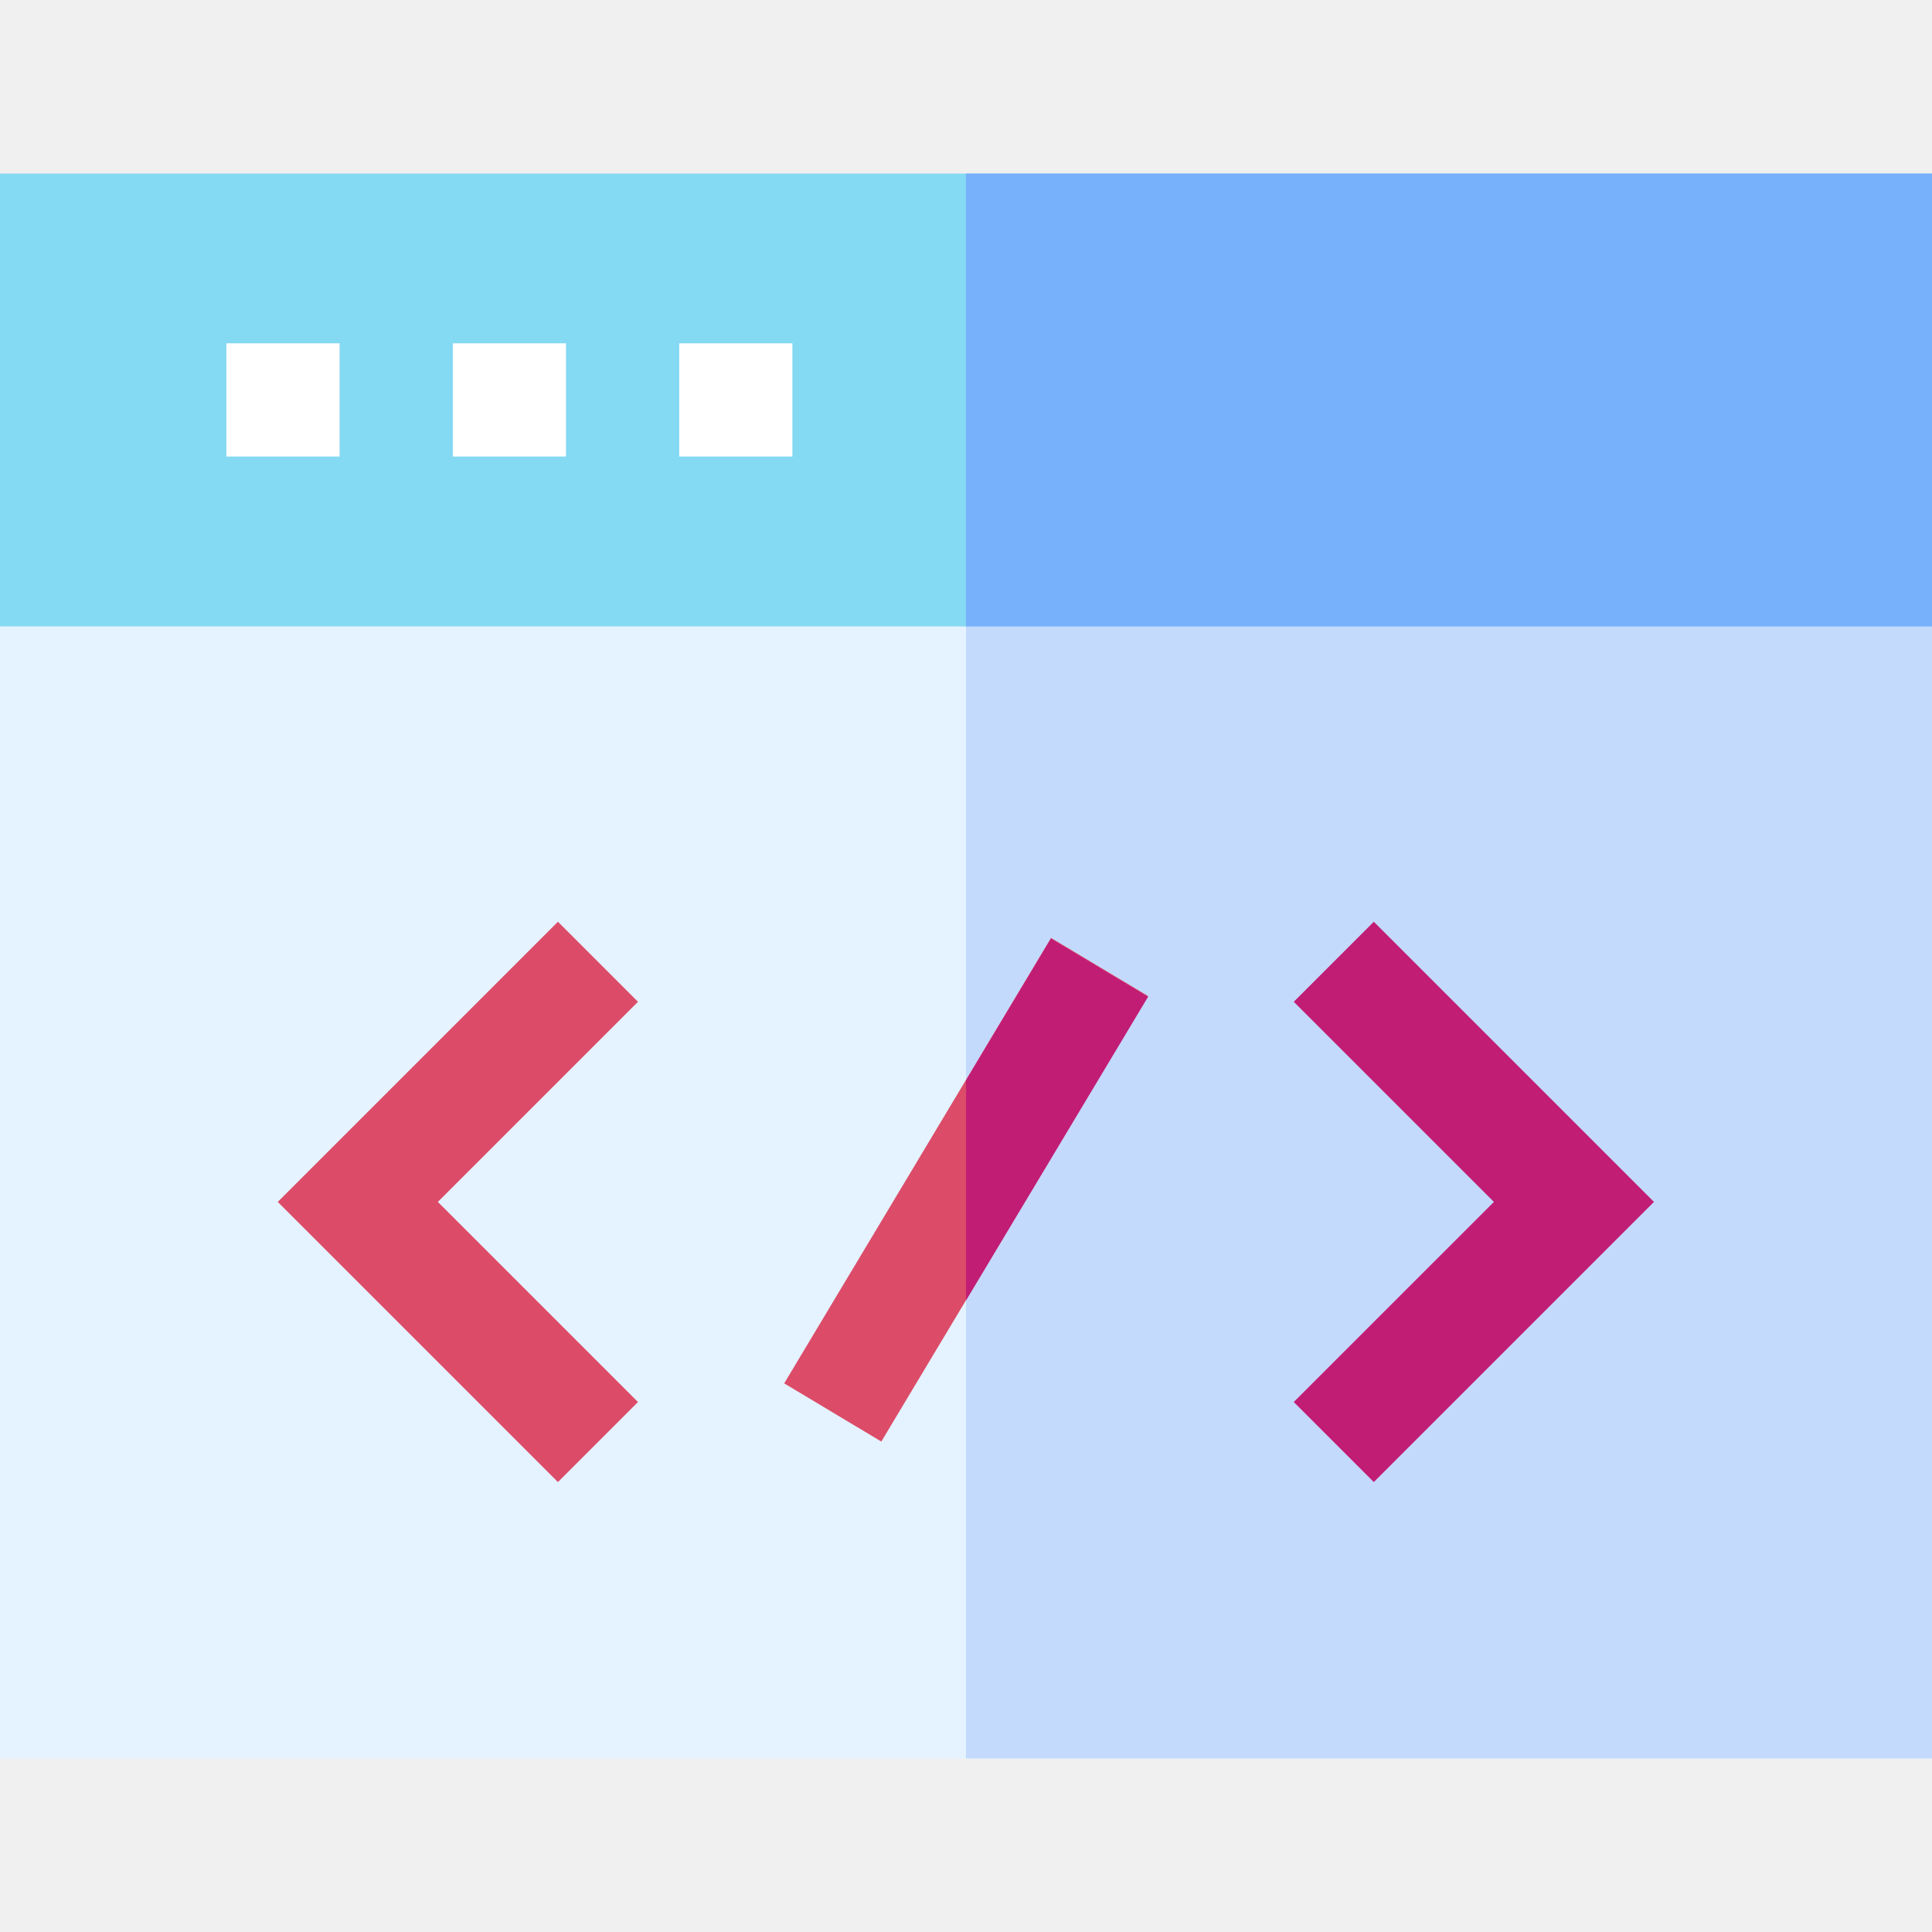
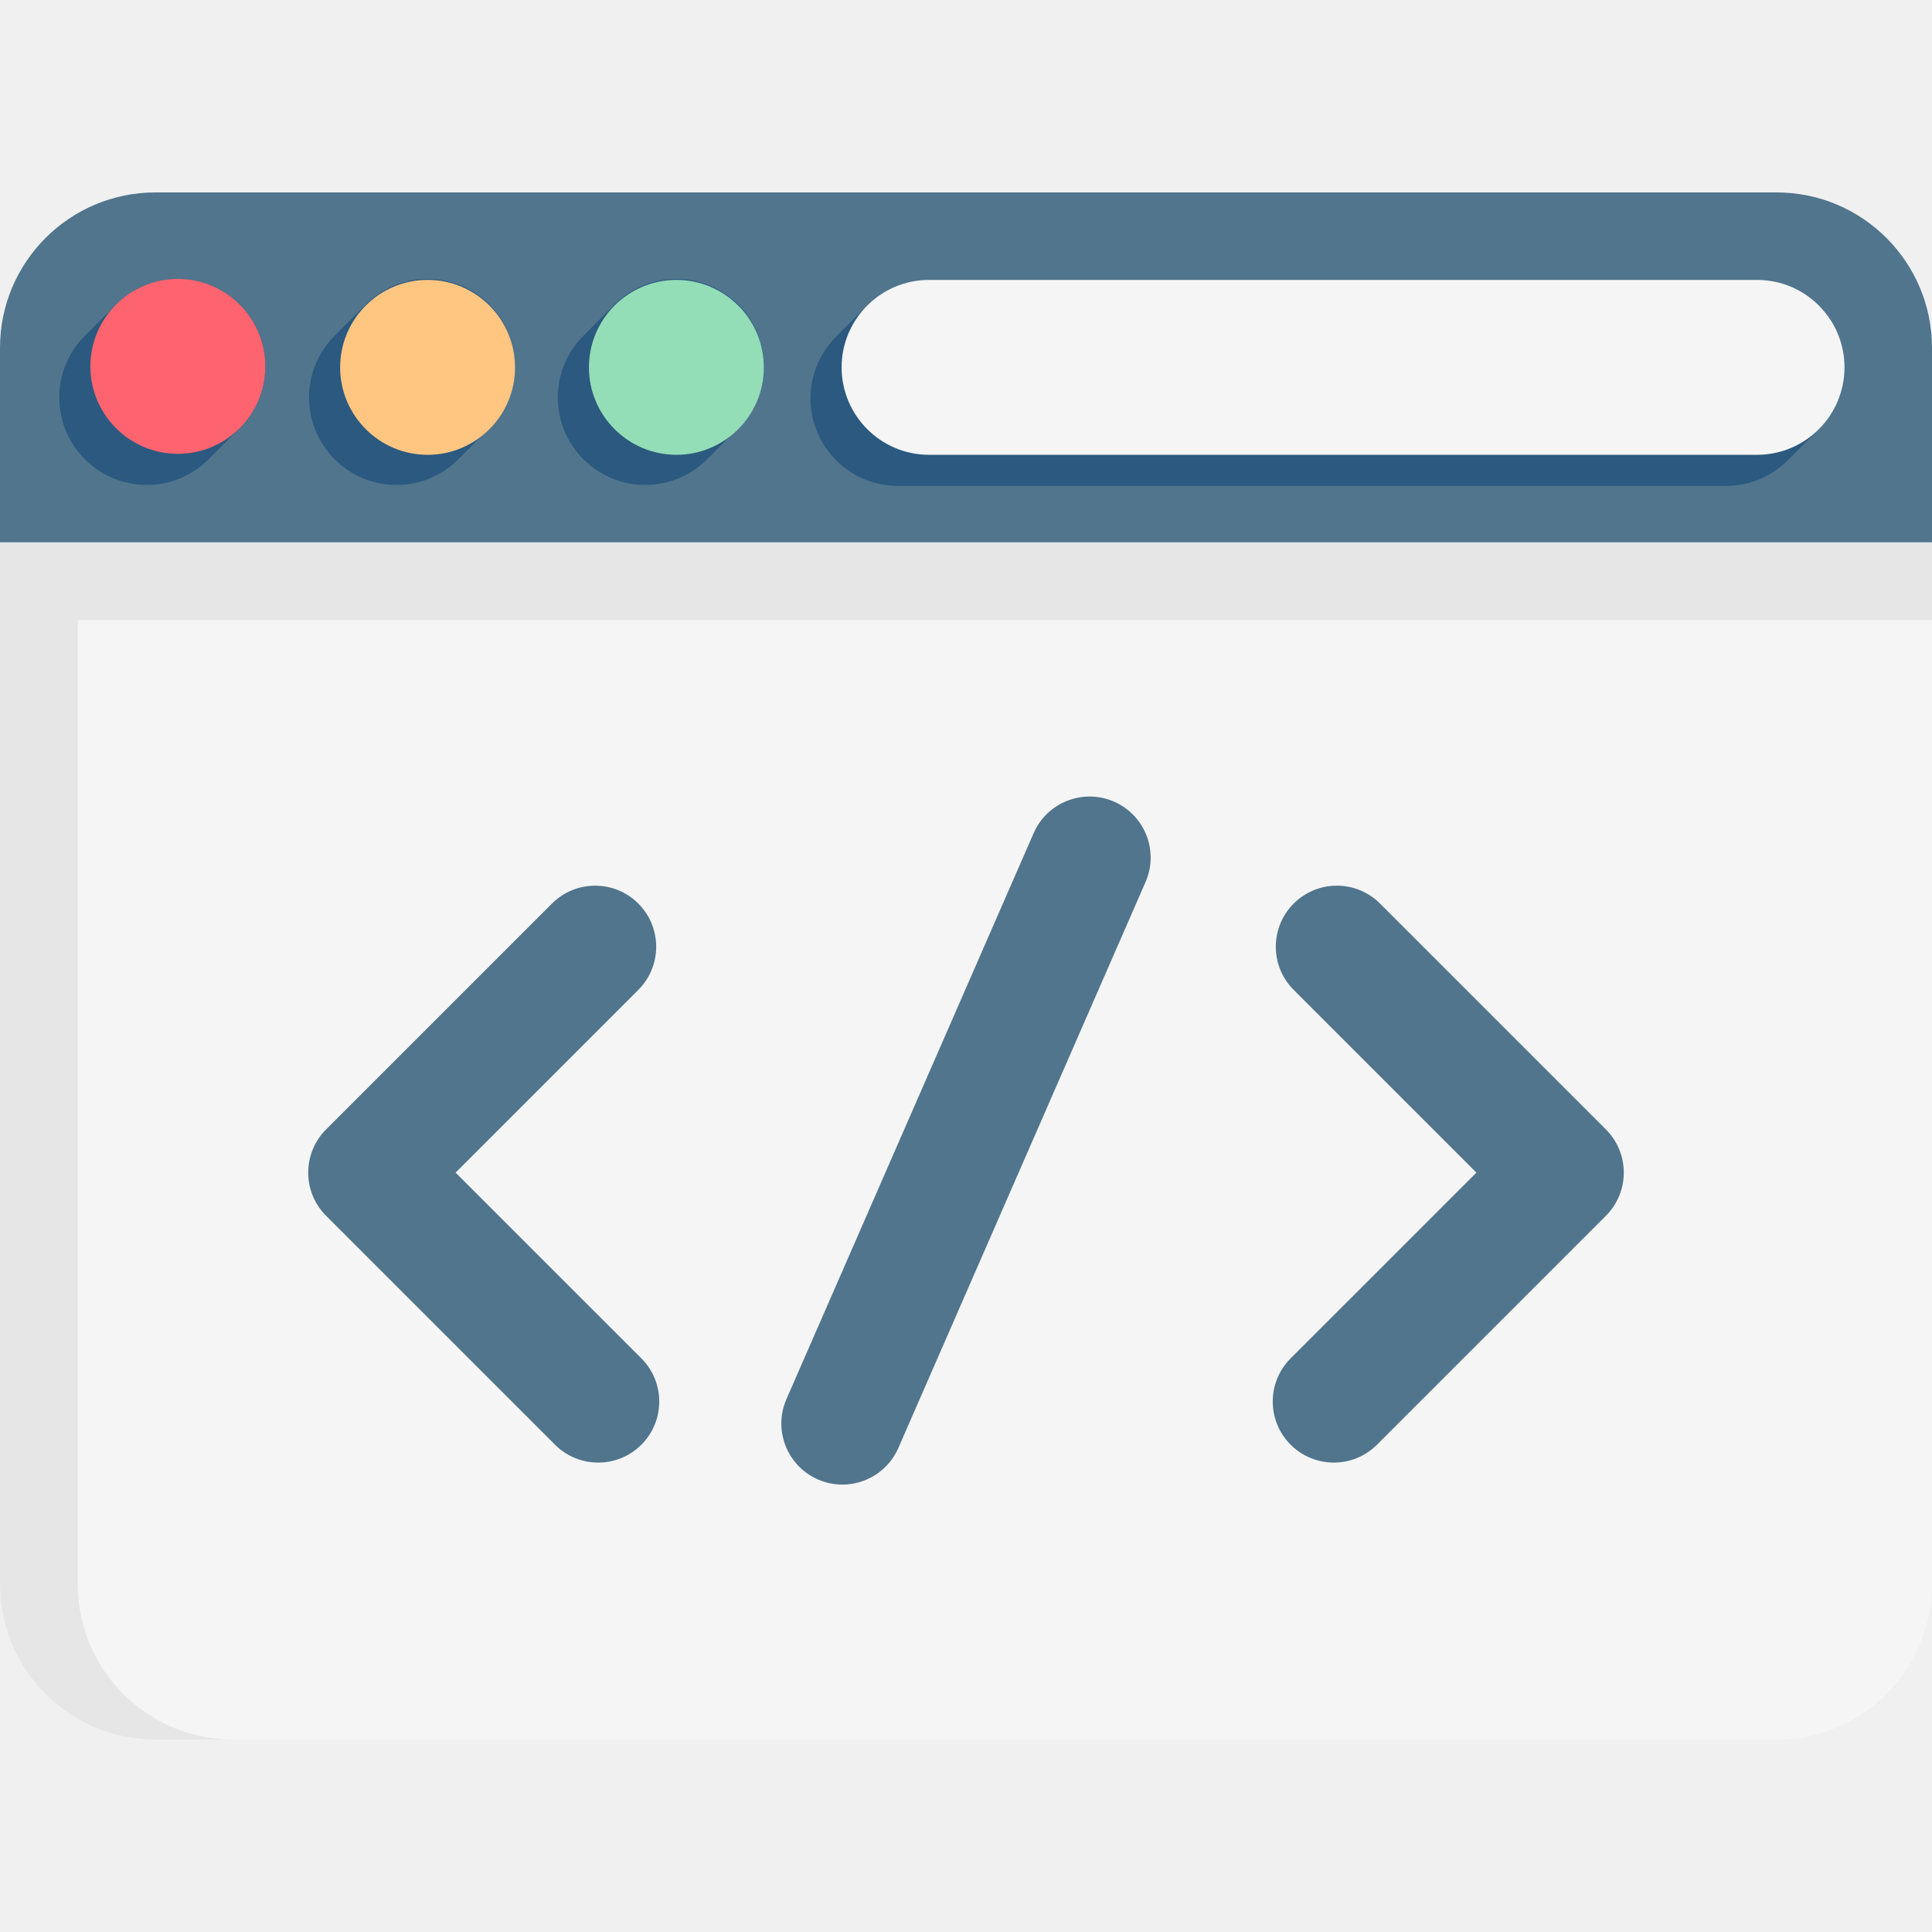
- <svg xmlns="http://www.w3.org/2000/svg" id="Capa_1" enable-background="new 0 0 512 512" height="512" viewBox="0 0 512 512" width="512">
-   <g id="XMLID_1471_">
-     <path id="XMLID_155_" d="m0 135.983h512v330.017h-512z" fill="#e4f3ff" />
-     <path id="XMLID_1455_" d="m256 135.983h256v330.017h-256z" fill="#c3dafd" />
-     <path id="XMLID_1454_" d="m0 46h512v119.999h-512z" fill="#84d9f3" />
-     <path id="XMLID_181_" d="m256 46h256v119.999h-256z" fill="#77b0fb" />
-     <g id="XMLID_121_">
-       <path id="XMLID_1448_" d="m60 90.983h30v30h-30z" fill="#fff" />
+ <svg xmlns="http://www.w3.org/2000/svg" id="Capa_1" enable-background="new 0 0 497 497" height="512" viewBox="0 0 497 497" width="512">
+   <g>
+     <path d="m497 139.5v268c0 22.09-17.91 40-40 40h-417c-22.09 0-40-17.91-40-40v-268z" fill="#f5f5f5" />
+     <path d="m497 159.5v-20l-248.5-10-248.5 10v20 248c0 22.09 17.91 40 40 40h20c-22.09 0-40-17.91-40-40v-248z" fill="#e6e6e6" />
+     <path d="m497 89.5v50h-497v-50c0-22.09 17.91-40 40-40h417c22.09 0 40 17.91 40 40z" fill="#50758d" />
+     <g fill="#2b597f">
+       <path d="m474.5 94.5c0-12.406-10.093-22.5-22.5-22.5h-213c-6.385 0-12.152 2.677-16.251 6.963-4.767 4.757-2.529 2.519-7.286 7.286-4.286 4.099-6.963 9.866-6.963 16.251 0 12.406 10.093 22.5 22.5 22.5h213c6.385 0 12.152-2.677 16.251-6.963 4.767-4.757 2.529-2.519 7.286-7.286 4.286-4.099 6.963-9.866 6.963-16.251z" />
+       <path d="m68.25 94.25c0-12.406-10.093-22.5-22.5-22.5-6.385 0-12.152 2.677-16.251 6.963-4.767 4.757-2.529 2.519-7.286 7.286-4.286 4.099-6.963 9.866-6.963 16.251 0 12.406 10.093 22.5 22.5 22.5 6.385 0 12.152-2.677 16.251-6.963 4.767-4.757 2.529-2.519 7.286-7.286 4.286-4.099 6.963-9.866 6.963-16.251z" />
+       <path d="m132.5 94.25c0-12.406-10.093-22.5-22.5-22.5-6.385 0-12.152 2.677-16.251 6.963-4.767 4.757-2.529 2.519-7.286 7.286-4.286 4.099-6.963 9.866-6.963 16.251 0 12.406 10.093 22.5 22.5 22.5 6.385 0 12.152-2.677 16.251-6.963 4.767-4.757 2.529-2.519 7.286-7.286 4.286-4.099 6.963-9.866 6.963-16.251z" />
+       <path d="m196.5 94.25c0-12.406-10.093-22.5-22.5-22.5-6.385 0-12.152 2.677-16.251 6.963-4.767 4.757-2.529 2.519-7.286 7.286-4.286 4.099-6.963 9.866-6.963 16.251 0 12.406 10.093 22.5 22.5 22.5 6.385 0 12.152-2.677 16.251-6.963 4.767-4.757 2.529-2.519 7.286-7.286 4.286-4.099 6.963-9.866 6.963-16.251z" />
    </g>
-     <g id="XMLID_1172_">
-       <path id="XMLID_119_" d="m120 90.983h30v30h-30z" fill="#fff" />
+     <path d="m45.75 116.75c-12.407 0-22.5-10.094-22.5-22.5s10.093-22.5 22.5-22.5 22.5 10.094 22.5 22.5-10.093 22.5-22.5 22.5z" fill="#fd646f" />
+     <path d="m110 117c-12.407 0-22.5-10.094-22.5-22.5s10.093-22.5 22.5-22.5 22.5 10.094 22.5 22.5-10.093 22.5-22.5 22.5z" fill="#ffc682" />
+     <path d="m174 117c-12.407 0-22.5-10.094-22.5-22.5s10.093-22.5 22.5-22.5 22.5 10.094 22.5 22.5-10.093 22.5-22.5 22.5z" fill="#93ddb7" />
+     <path d="m452 117h-213c-12.407 0-22.5-10.094-22.5-22.5s10.093-22.5 22.5-22.5h213c12.407 0 22.5 10.094 22.5 22.5s-10.093 22.5-22.5 22.5z" fill="#f5f5f5" />
+     <g fill="#50758d">
+       <path d="m216.697 381.904c-2.099 0-4.231-.423-6.278-1.317-7.948-3.472-11.577-12.729-8.105-20.678l63.589-145.584c3.472-7.947 12.728-11.574 20.678-8.105 7.948 3.472 11.577 12.729 8.105 20.678l-63.589 145.584c-2.578 5.902-8.346 9.422-14.4 9.422z" />
+       <path d="m153.883 376.245c-4.019 0-8.039-1.533-11.105-4.599l-58.892-58.892c-6.132-6.133-6.132-16.077 0-22.21l58.107-58.107c6.133-6.133 16.077-6.133 22.21 0 6.132 6.133 6.132 16.077 0 22.21l-47.002 47.002 47.788 47.787c6.132 6.133 6.132 16.077 0 22.21-3.067 3.066-7.087 4.599-11.106 4.599z" />
+       <path d="m343.117 376.245c4.019 0 8.039-1.533 11.105-4.599l58.892-58.892c6.132-6.133 6.132-16.077 0-22.21l-58.107-58.107c-6.133-6.133-16.077-6.133-22.21 0-6.132 6.133-6.132 16.077 0 22.21l47.002 47.002-47.788 47.787c-6.132 6.133-6.132 16.077 0 22.21 3.067 3.066 7.087 4.599 11.106 4.599z" />
    </g>
-     <g id="XMLID_1170_">
-       <path id="XMLID_1171_" d="m180 90.983h30v30h-30z" fill="#fff" />
-     </g>
-     <g id="XMLID_892_">
-       <path id="XMLID_985_" d="m187.206 300.454h137.587v30.001h-137.587z" fill="#dc4c69" transform="matrix(.514 -.858 .858 .514 -146.194 372.795)" />
-     </g>
-     <g id="XMLID_988_">
-       <g id="XMLID_1100_">
-         <path id="XMLID_1155_" d="m147.858 392.764-74.247-74.245 74.247-74.248 21.213 21.213-53.034 53.035 53.034 53.032z" fill="#dc4c69" />
-       </g>
-       <g id="XMLID_997_">
-         <path id="XMLID_114_" d="m364.071 392.764-21.213-21.213 53.035-53.032-53.035-53.035 21.213-21.213 74.247 74.248z" fill="#c21d75" />
-       </g>
-     </g>
-     <path id="XMLID_1478_" d="m278.511 248.74-22.511 37.544v58.342l48.241-80.458z" fill="#c21d75" />
  </g>
</svg>
